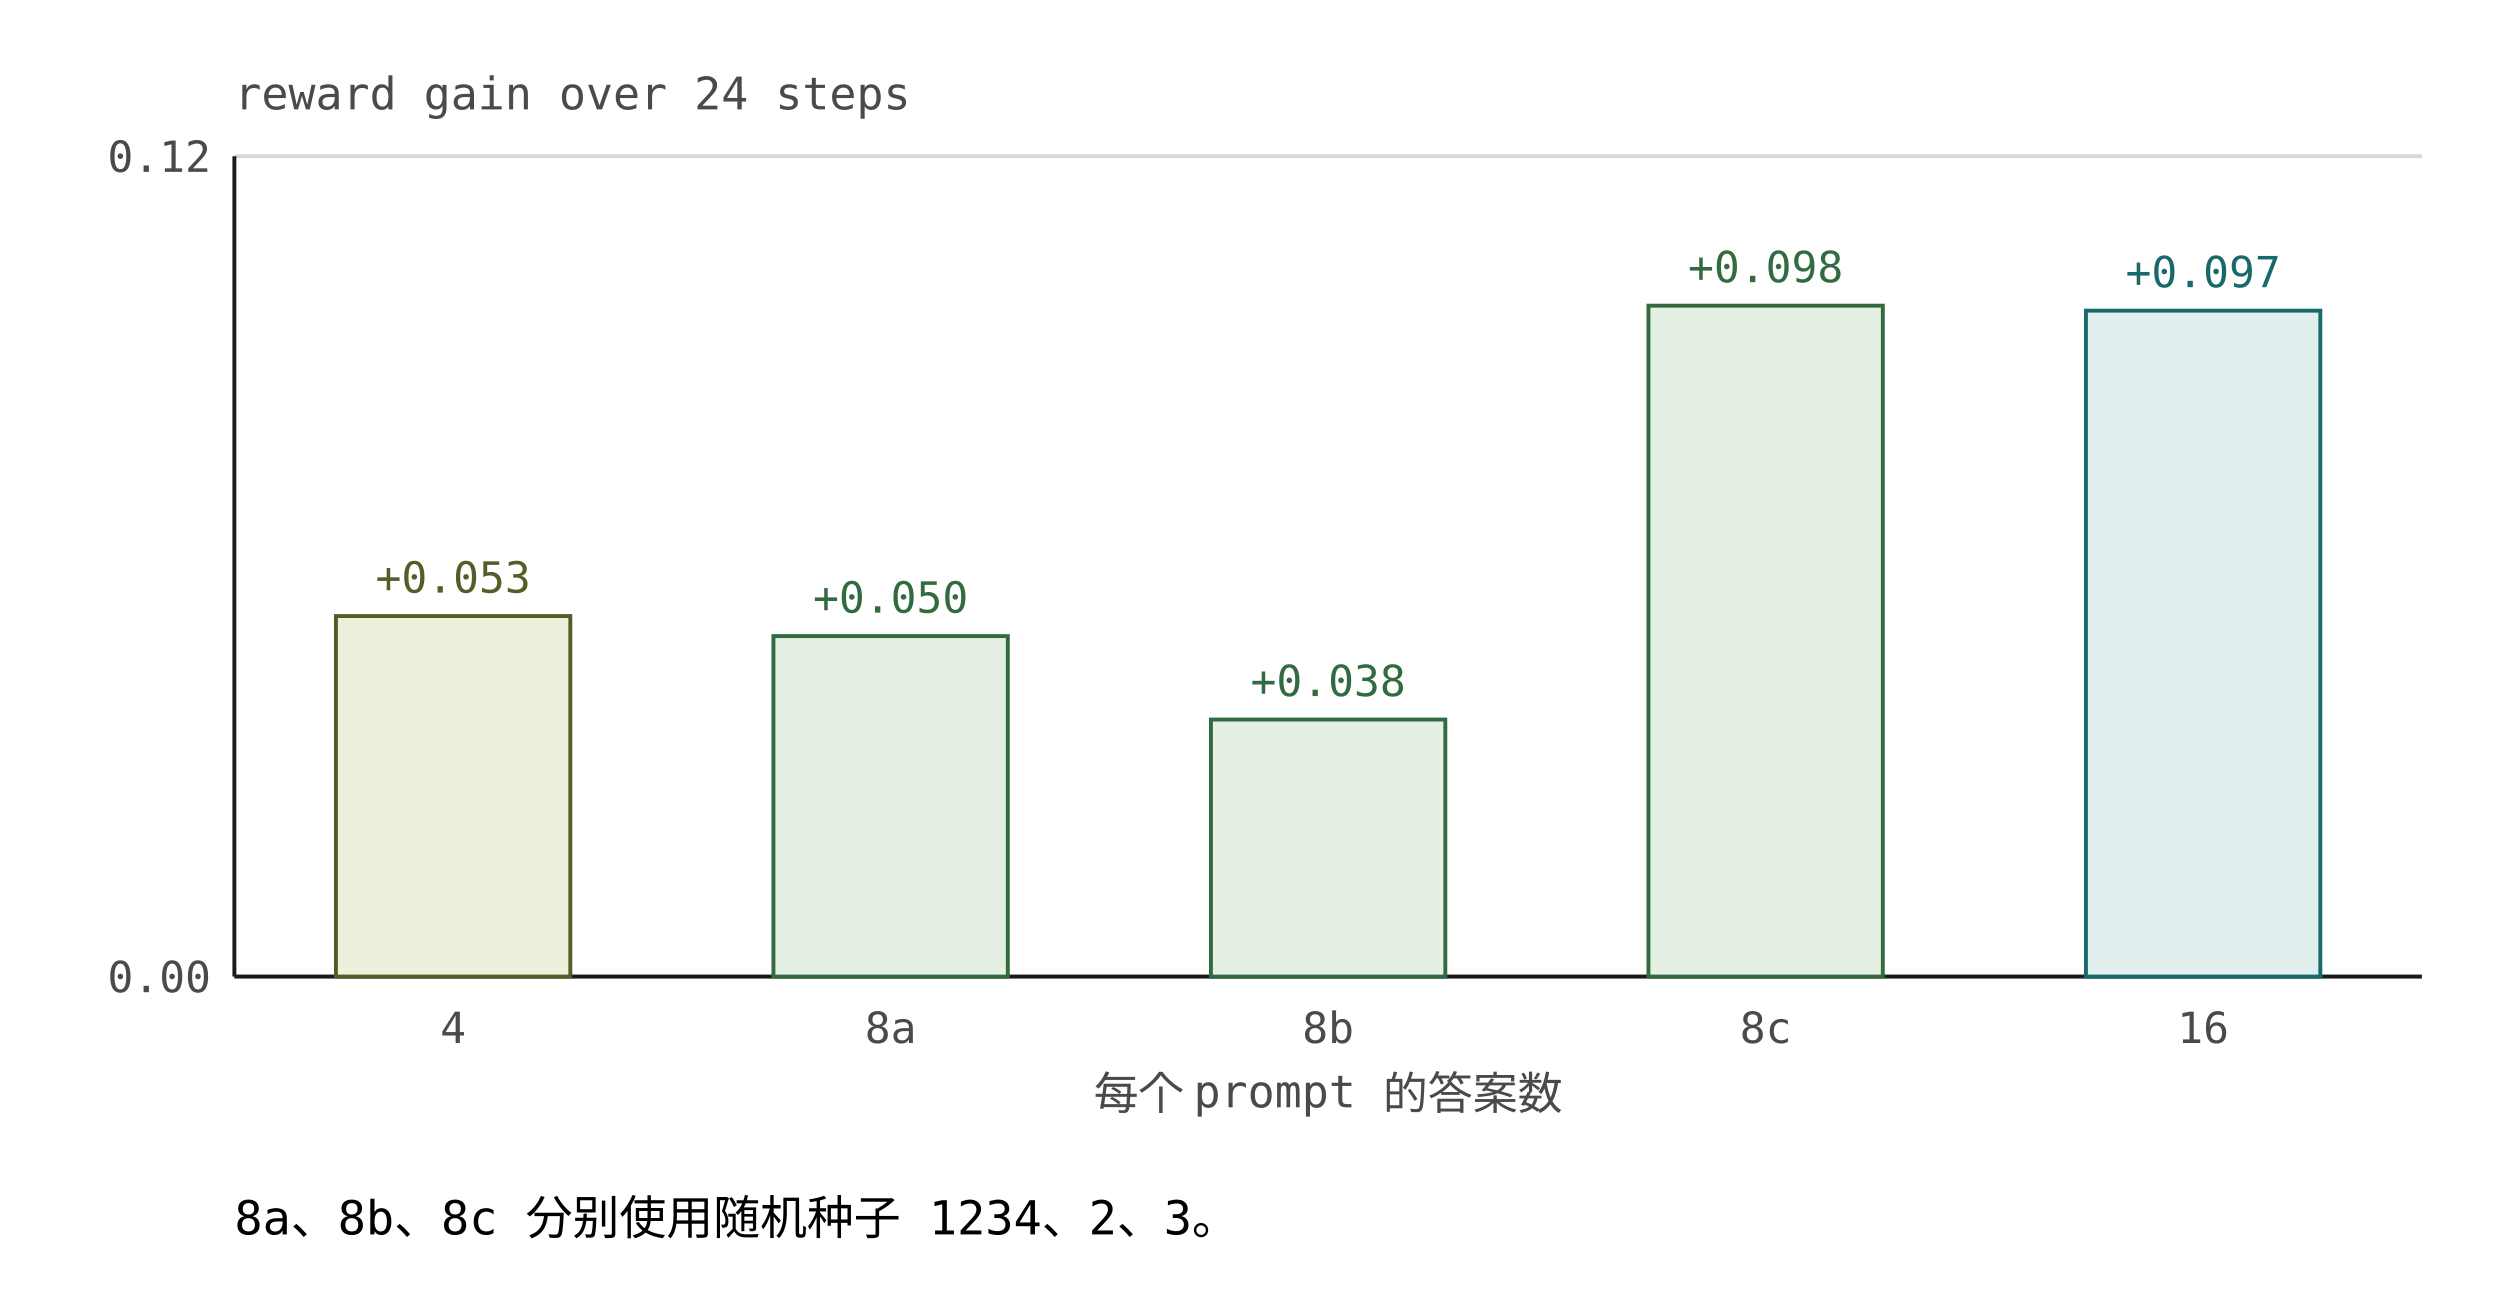
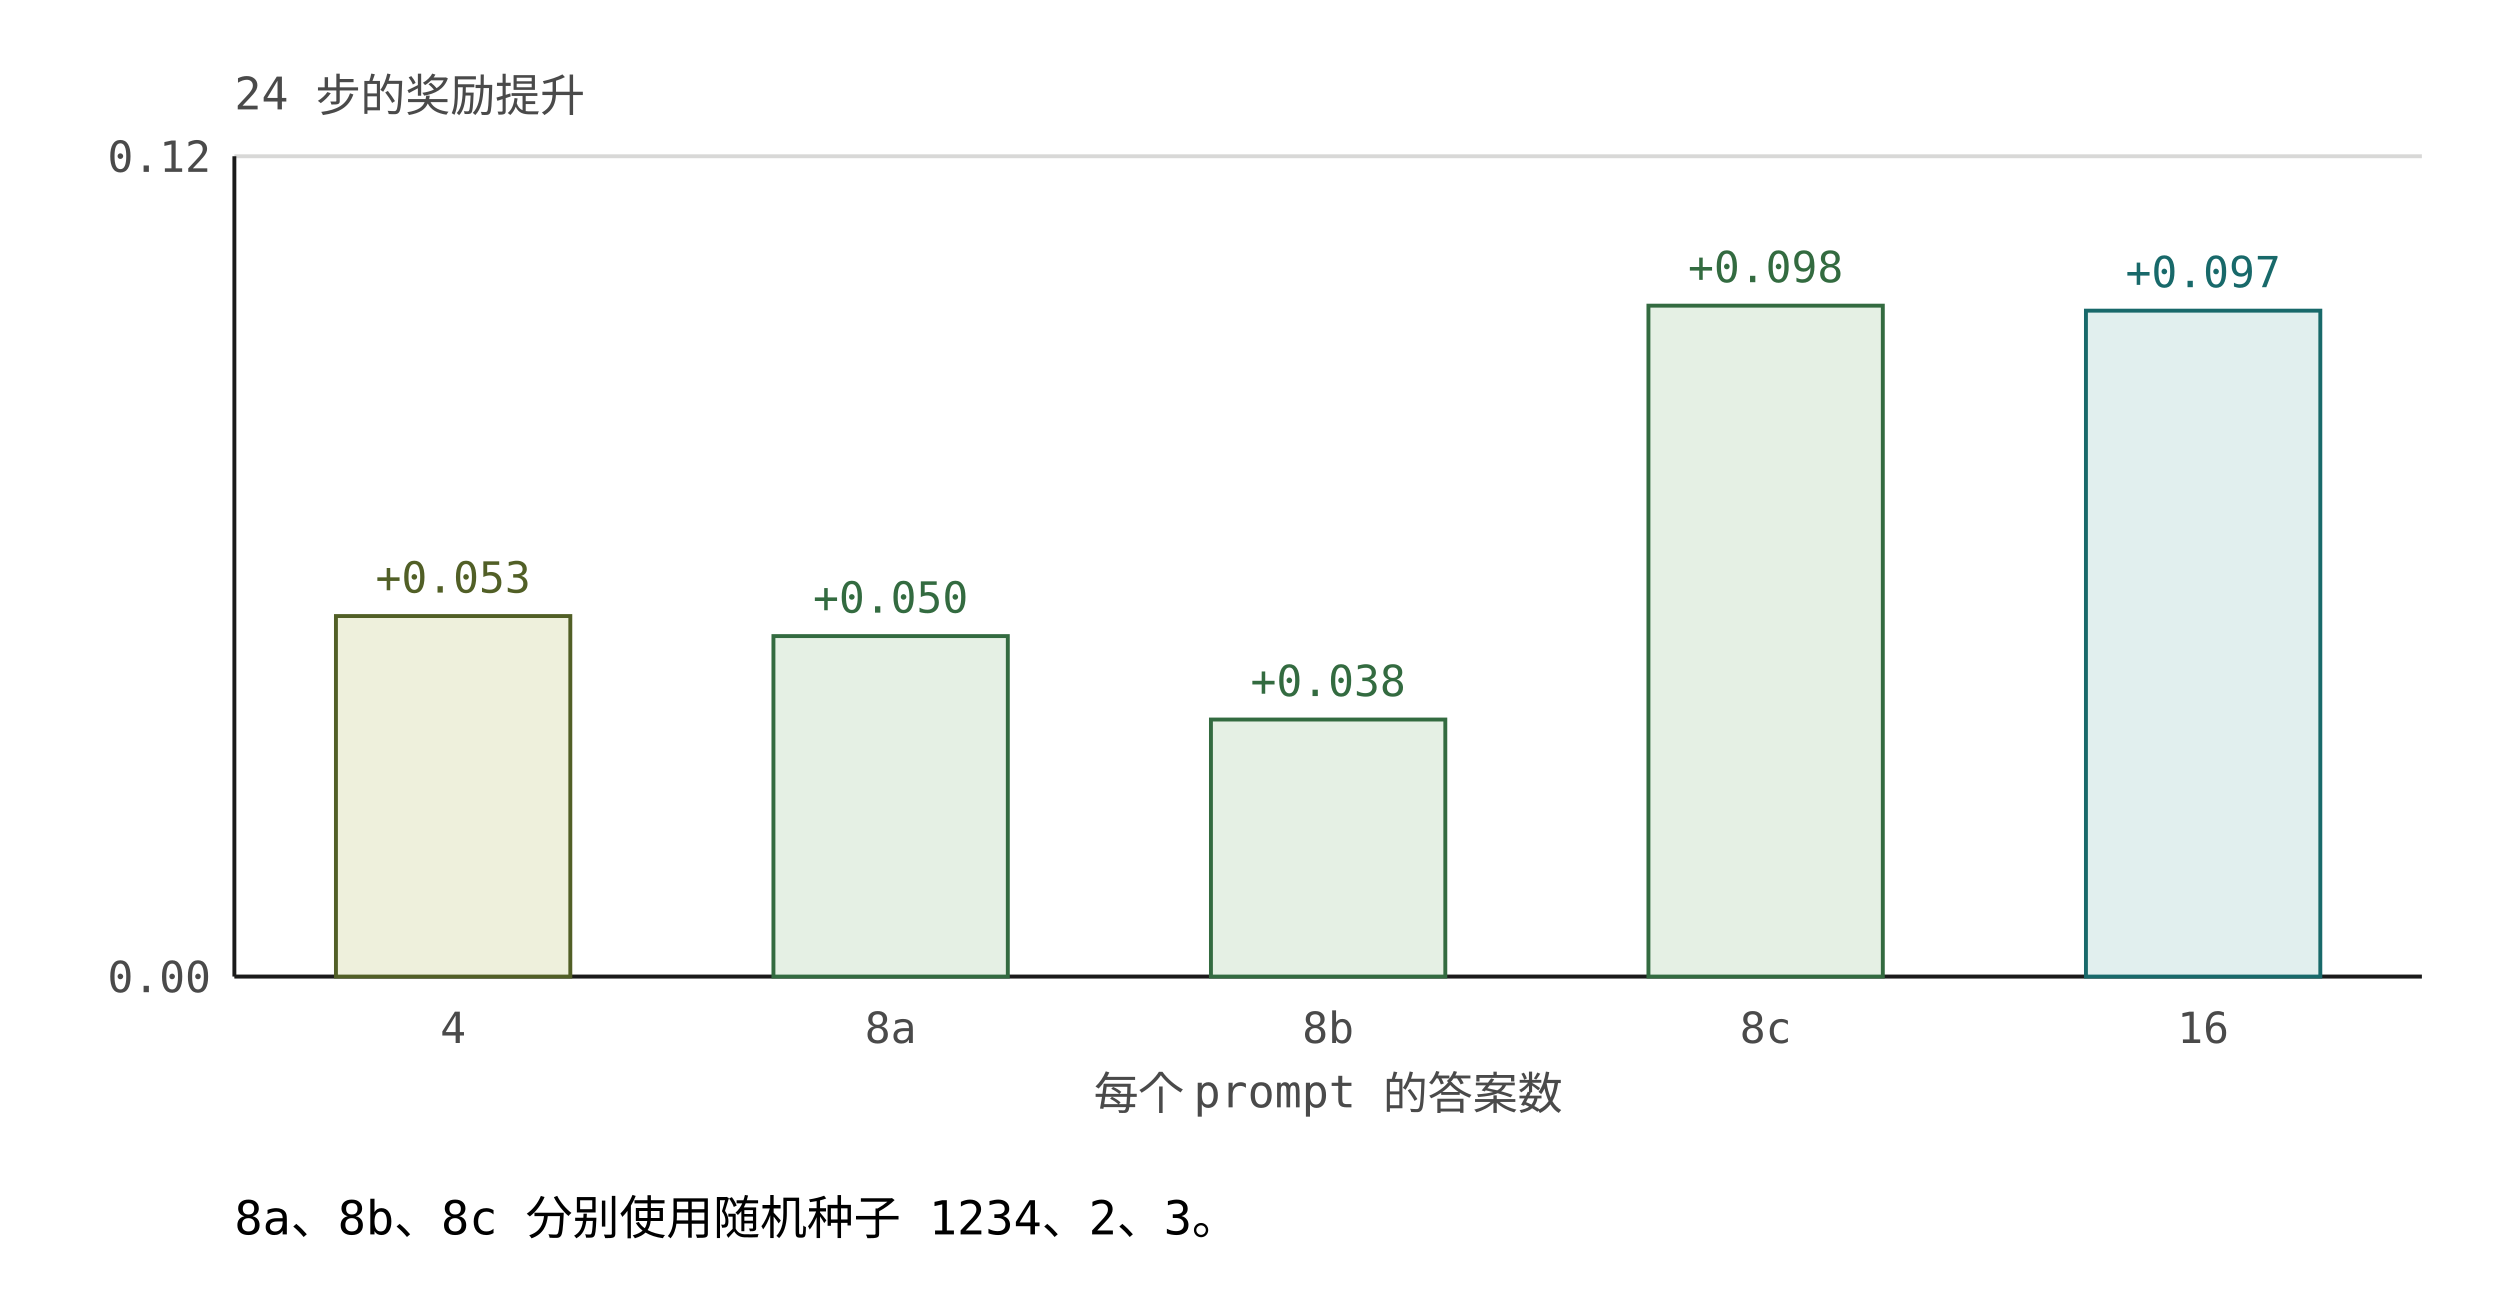
<svg xmlns="http://www.w3.org/2000/svg" viewBox="0 0 640 330" role="img" aria-labelledby="fig-3-1-title fig-3-1-desc" font-family="JetBrains Mono, ui-monospace, monospace">
  <line x1="60" y1="250" x2="620" y2="250" stroke="var(--m-ink-mute, #666660)" stroke-width="1" stroke-opacity="0.25" />
  <text x="54" y="254" font-size="11" text-anchor="end" fill="var(--m-ink-soft, #4a4a4a)">0.00</text>
  <line x1="60" y1="40" x2="620" y2="40" stroke="var(--m-ink-mute, #666660)" stroke-width="1" stroke-opacity="0.25" />
  <text x="54" y="44" font-size="11" text-anchor="end" fill="var(--m-ink-soft, #4a4a4a)">0.12</text>
  <line x1="60" y1="250" x2="620" y2="250" stroke="var(--m-ink, #1a1a1a)" stroke-width="1" />
  <line x1="60" y1="40" x2="60" y2="250" stroke="var(--m-ink, #1a1a1a)" stroke-width="1" />
-   <text x="60" y="28" font-size="11.5" class="m-serif" fill="var(--m-ink-soft, #4a4a4a)">reward gain over 24 steps</text>
+   <text x="60" y="28" font-size="11.5" class="m-serif" fill="var(--m-ink-soft, #4a4a4a)">24 步的奖励提升</text>
  <rect x="86" y="157.71" width="60" height="92.29" fill="var(--m-olive-fill, #eef0dc)" stroke="var(--m-olive-ink, #515f26)" />
  <text x="116" y="151.71" font-size="11" text-anchor="middle" fill="var(--m-olive-ink, #515f26)">+0.053</text>
  <text x="116" y="267" font-size="11" text-anchor="middle" fill="var(--m-ink-soft, #4a4a4a)">4</text>
  <rect x="198" y="162.84" width="60" height="87.16" fill="var(--m-green-fill, #e5f0e4)" stroke="var(--m-green-ink, #336b40)" />
  <text x="228" y="156.84" font-size="11" text-anchor="middle" fill="var(--m-green-ink, #336b40)">+0.050</text>
  <text x="228" y="267" font-size="11" text-anchor="middle" fill="var(--m-ink-soft, #4a4a4a)">8a</text>
  <rect x="310" y="184.2" width="60" height="65.8" fill="var(--m-green-fill, #e5f0e4)" stroke="var(--m-green-ink, #336b40)" />
  <text x="340" y="178.2" font-size="11" text-anchor="middle" fill="var(--m-green-ink, #336b40)">+0.038</text>
  <text x="340" y="267" font-size="11" text-anchor="middle" fill="var(--m-ink-soft, #4a4a4a)">8b</text>
  <rect x="422" y="78.25" width="60" height="171.75" fill="var(--m-green-fill, #e5f0e4)" stroke="var(--m-green-ink, #336b40)" />
  <text x="452" y="72.25" font-size="11" text-anchor="middle" fill="var(--m-green-ink, #336b40)">+0.098</text>
  <text x="452" y="267" font-size="11" text-anchor="middle" fill="var(--m-ink-soft, #4a4a4a)">8c</text>
  <rect x="534" y="79.53" width="60" height="170.47" fill="var(--m-teal-fill, #e1efee)" stroke="var(--m-teal-ink, #18696a)" />
  <text x="564" y="73.53" font-size="11" text-anchor="middle" fill="var(--m-teal-ink, #18696a)">+0.097</text>
  <text x="564" y="267" font-size="11" text-anchor="middle" fill="var(--m-ink-soft, #4a4a4a)">16</text>
  <text x="340" y="284" font-size="11.5" text-anchor="middle" class="m-serif" fill="var(--m-ink-soft, #4a4a4a)">每个 prompt 的答案数</text>
  <text x="60" y="316" font-size="12" class="m-serif">8a、8b、8c 分别使用随机种子 1234、2、3。</text>
</svg>
